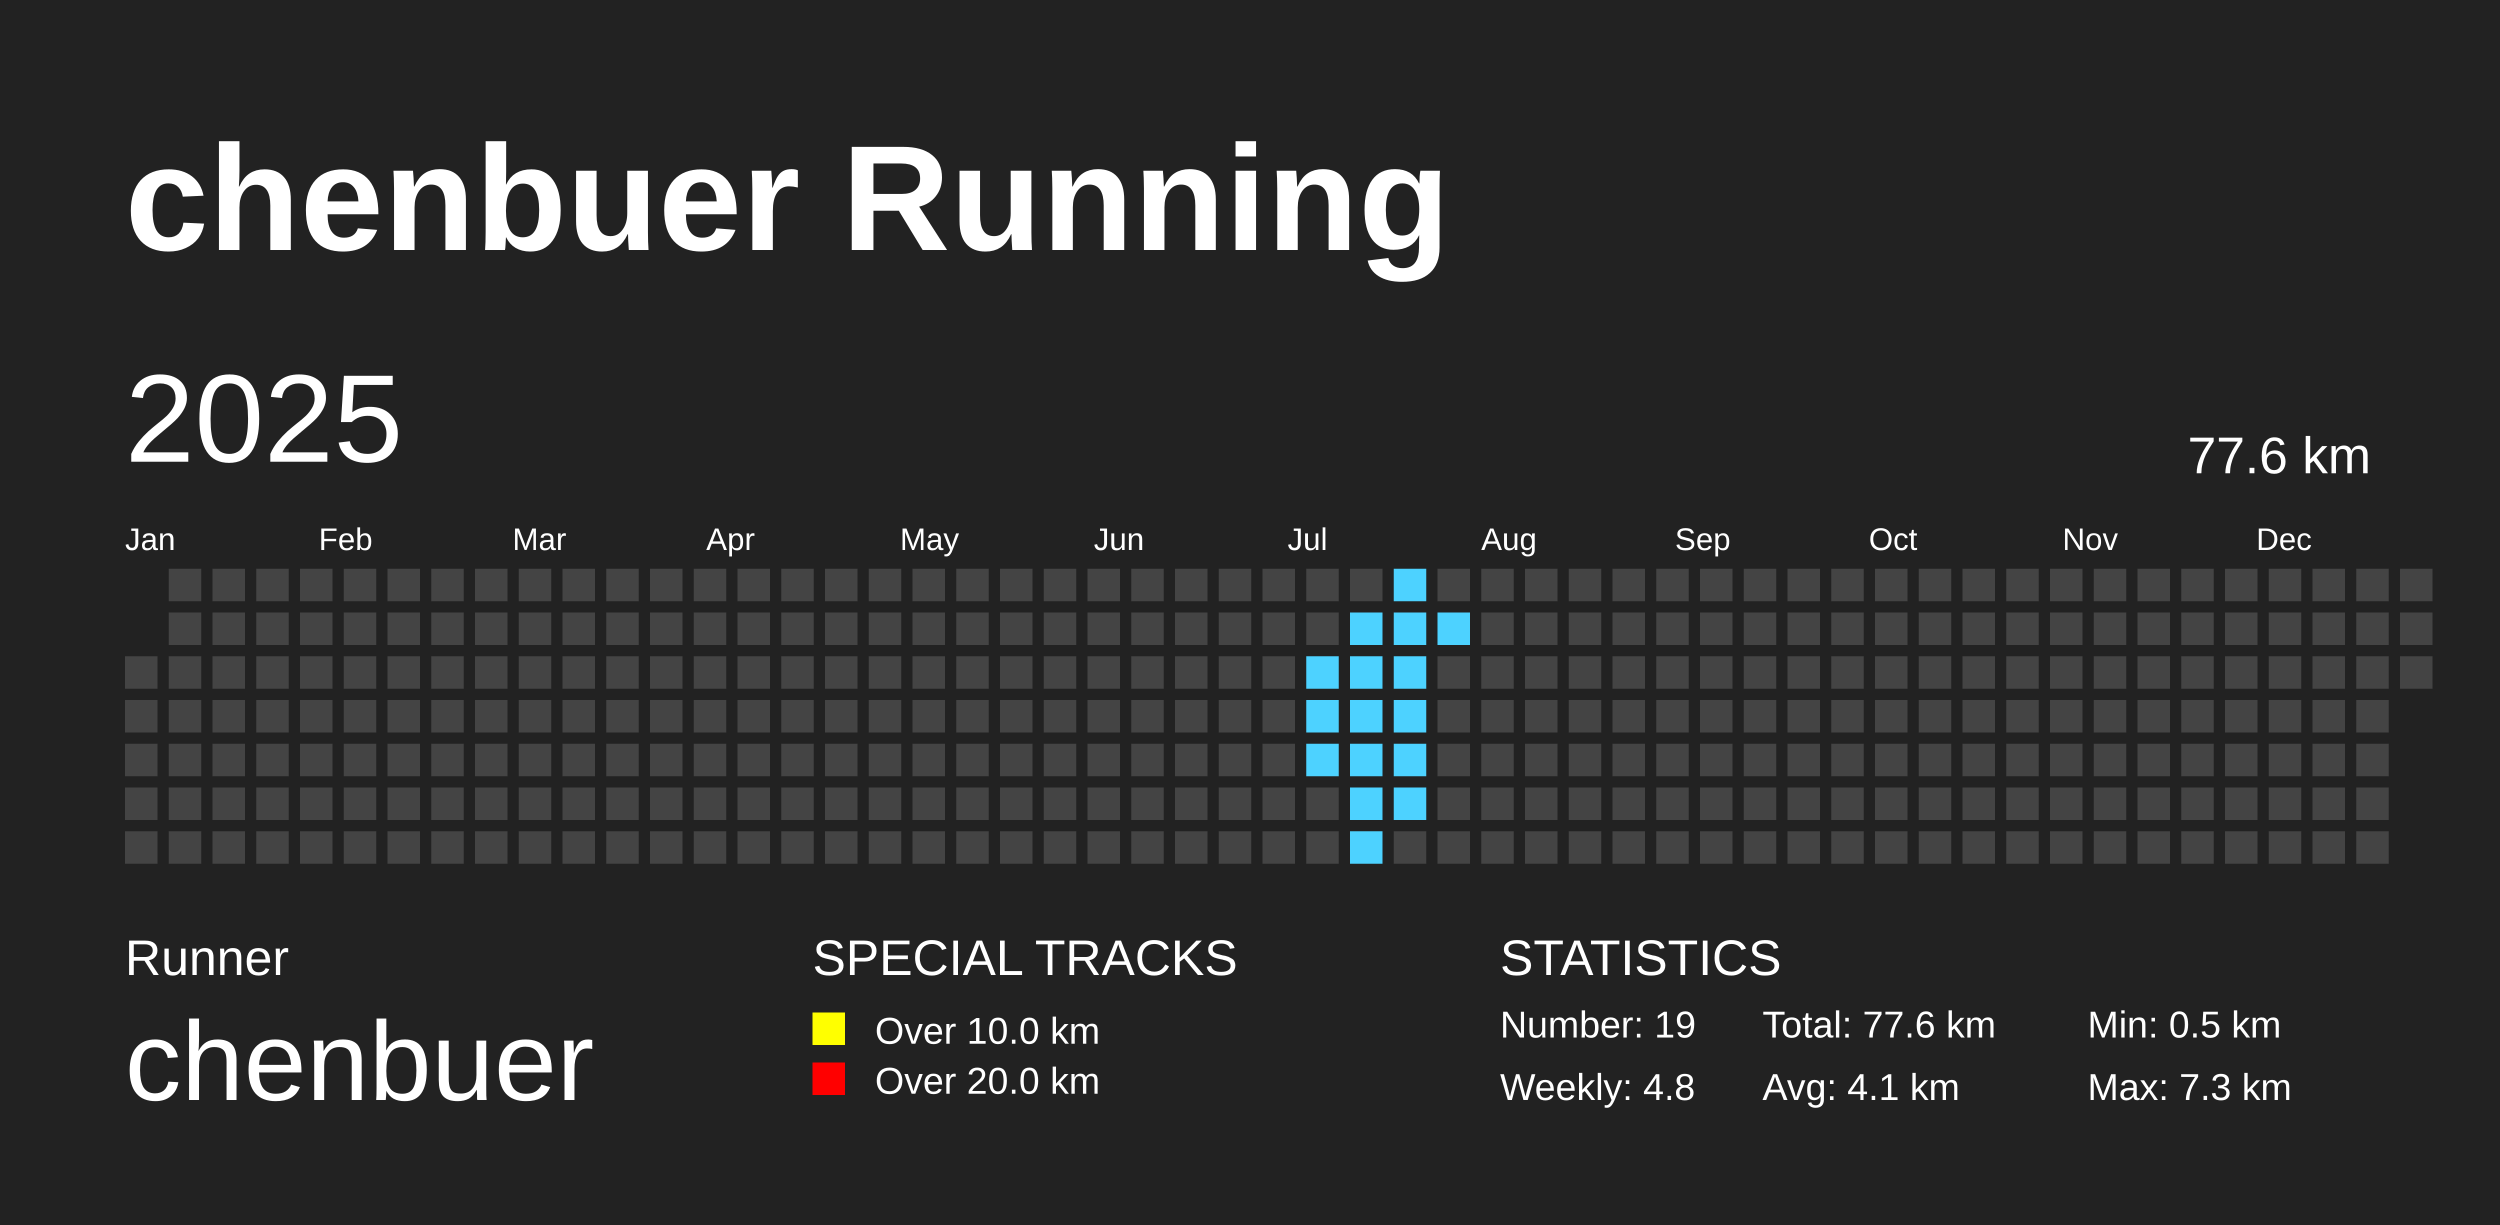
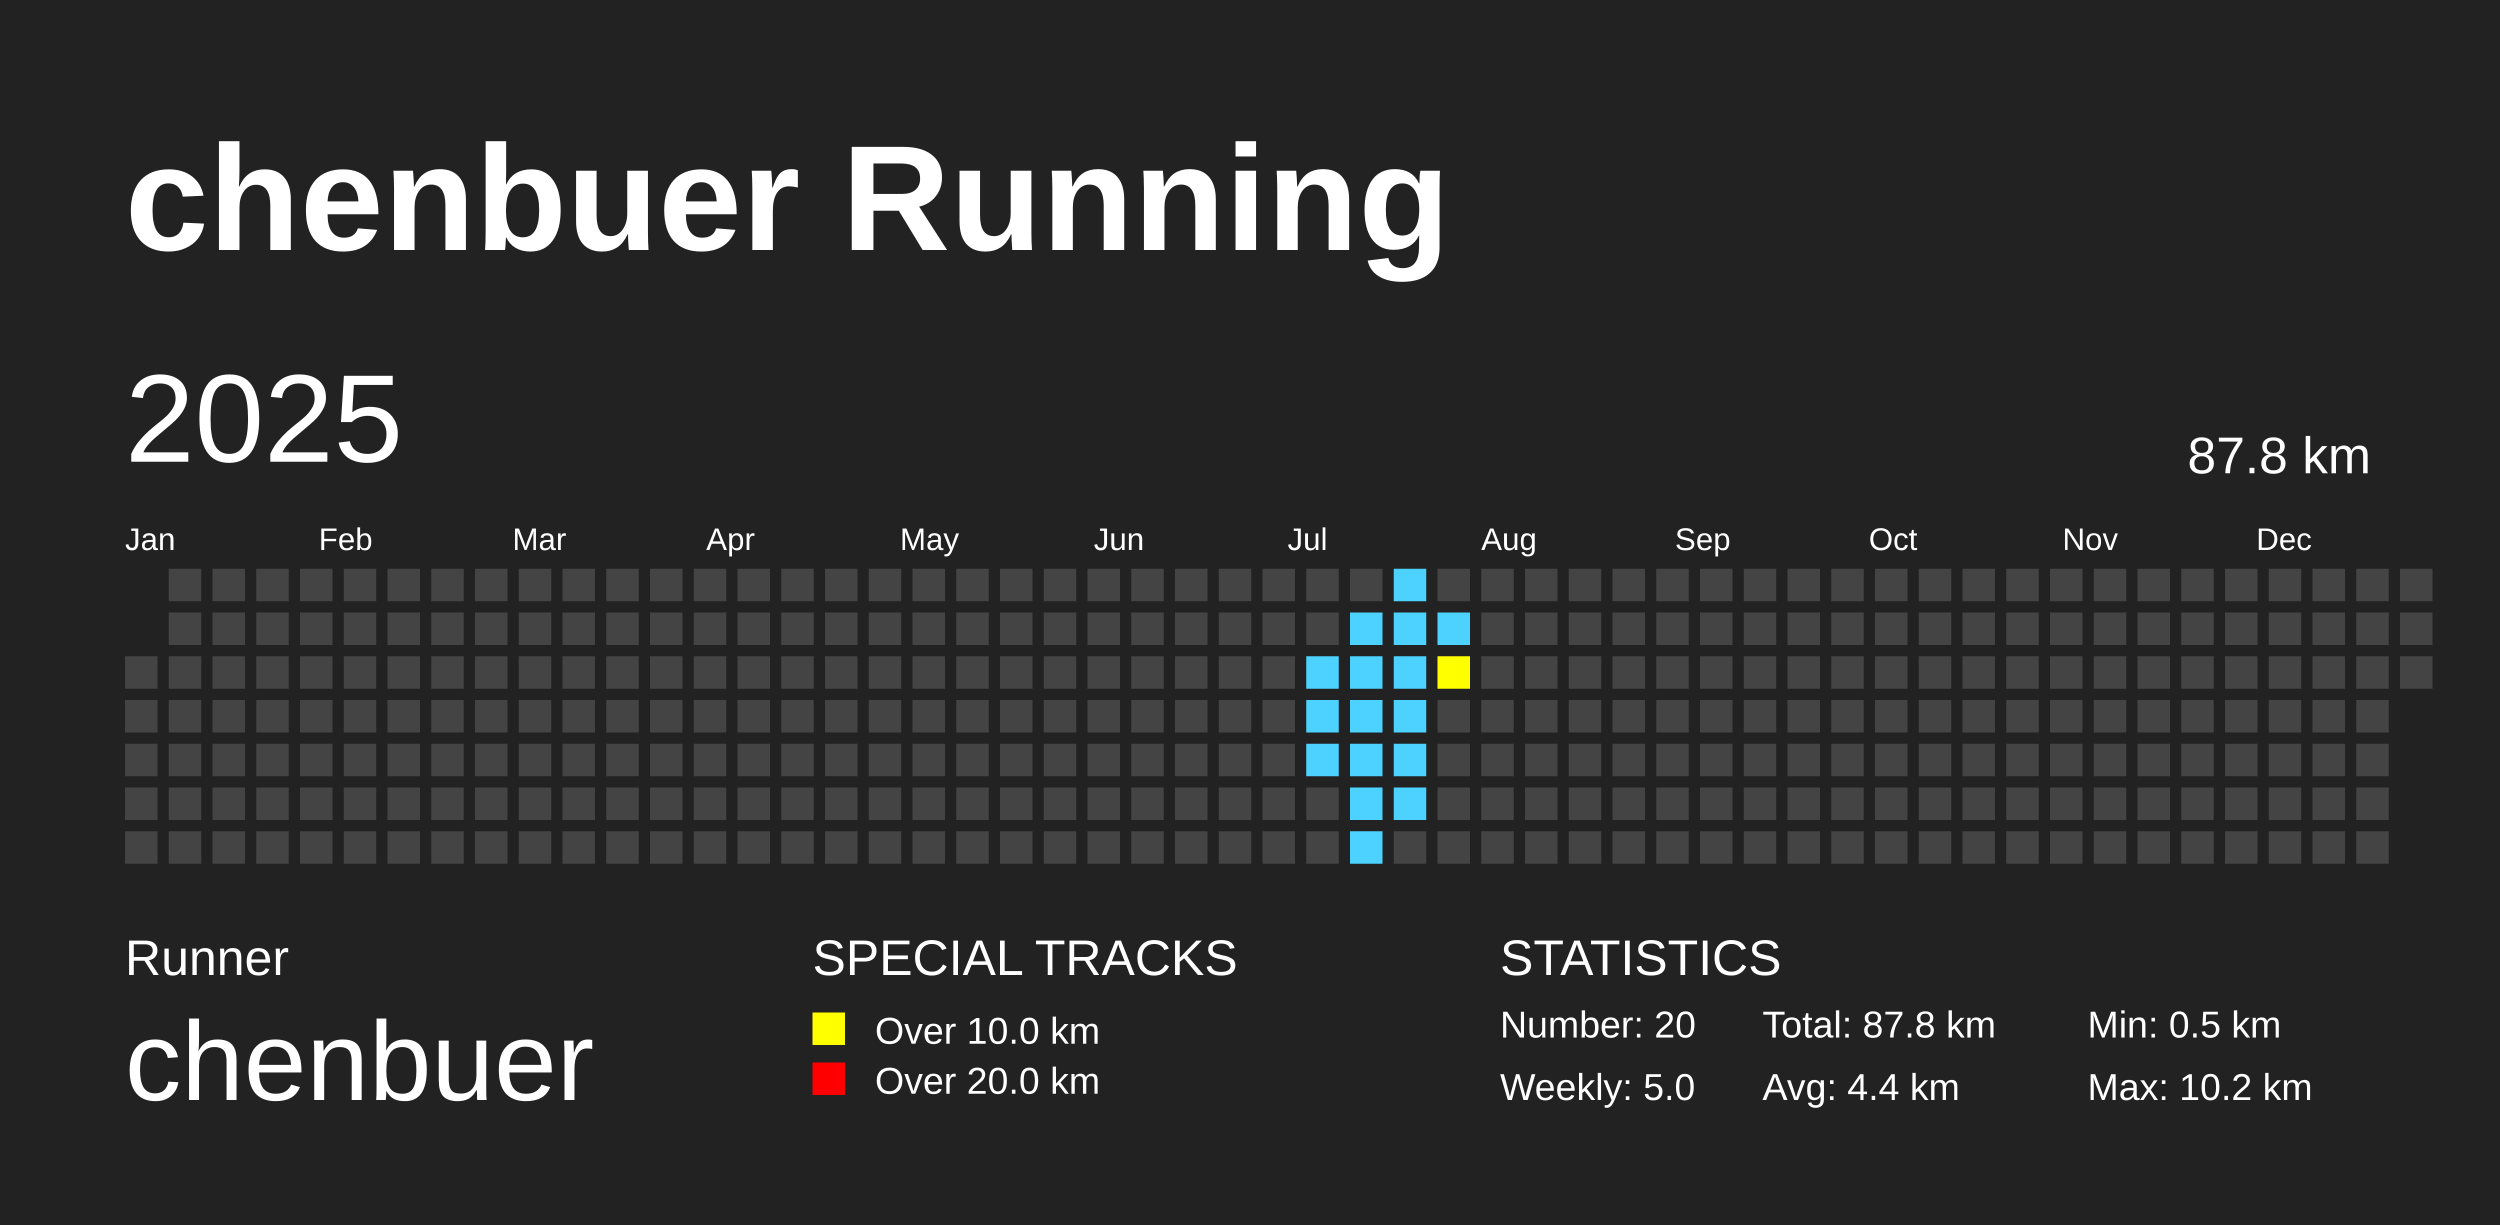
<svg xmlns="http://www.w3.org/2000/svg" baseProfile="full" height="98mm" version="1.1" viewBox="0,0,200,98" width="200mm">
  <defs />
  <rect fill="#222222" height="98" width="200" x="0" y="0" />
  <text fill="#FFFFFF" style="font-size:12px; font-family:Arial; font-weight:bold;" x="10" y="20">chenbuer Running</text>
  <text fill="#FFFFFF" style="font-size:4px; font-family:Arial" x="10" y="78">Runner</text>
  <text fill="#FFFFFF" style="font-size:9px; font-family:Arial" x="10" y="88">chenbuer</text>
  <text fill="#FFFFFF" style="font-size:4px; font-family:Arial" x="65" y="78">SPECIAL TRACKS</text>
  <rect fill="yellow" height="2.6" width="2.6" x="65" y="81" />
  <text fill="#FFFFFF" style="font-size:3px; font-family:Arial" x="70" y="83.5">Over 10.0 km</text>
  <rect fill="red" height="2.6" width="2.6" x="65" y="85" />
  <text fill="#FFFFFF" style="font-size:3px; font-family:Arial" x="70" y="87.5">Over 20.0 km</text>
  <text fill="#FFFFFF" style="font-size:4px; font-family:Arial" x="120" y="78">STATISTICS</text>
-   <text fill="#FFFFFF" style="font-size:3px; font-family:Arial" x="120" y="83">Number: 19</text>
-   <text fill="#FFFFFF" style="font-size:3px; font-family:Arial" x="120" y="88">Weekly: 4.8</text>
-   <text fill="#FFFFFF" style="font-size:3px; font-family:Arial" x="141" y="83">Total: 77.6 km</text>
-   <text fill="#FFFFFF" style="font-size:3px; font-family:Arial" x="141" y="88">Avg: 4.1 km</text>
+   <text fill="#FFFFFF" style="font-size:3px; font-family:Arial" x="120" y="83">Number: 20</text>
+   <text fill="#FFFFFF" style="font-size:3px; font-family:Arial" x="120" y="88">Weekly: 5.0</text>
+   <text fill="#FFFFFF" style="font-size:3px; font-family:Arial" x="141" y="83">Total: 87.8 km</text>
+   <text fill="#FFFFFF" style="font-size:3px; font-family:Arial" x="141" y="88">Avg: 4.4 km</text>
  <text fill="#FFFFFF" style="font-size:3px; font-family:Arial" x="167" y="83">Min: 0.5 km</text>
-   <text fill="#FFFFFF" style="font-size:3px; font-family:Arial" x="167" y="88">Max: 7.3 km</text>
+   <text fill="#FFFFFF" style="font-size:3px; font-family:Arial" x="167" y="88">Max: 10.2 km</text>
  <text dominant-baseline="hanging" fill="#FFFFFF" style="font-size:10.0px; font-family:Arial;" x="10" y="30">2025</text>
-   <text dominant-baseline="hanging" fill="#FFFFFF" style="font-size:4.125px; font-family:Arial;" x="175" y="35">77.6 km</text>
+   <text dominant-baseline="hanging" fill="#FFFFFF" style="font-size:4.125px; font-family:Arial;" x="175" y="35">87.8 km</text>
  <text fill="#FFFFFF" style="font-size:2.5px; font-family:Arial" x="10.0" y="44">Jan</text>
  <text fill="#FFFFFF" style="font-size:2.5px; font-family:Arial" x="25.5" y="44">Feb</text>
  <text fill="#FFFFFF" style="font-size:2.5px; font-family:Arial" x="41.0" y="44">Mar</text>
  <text fill="#FFFFFF" style="font-size:2.5px; font-family:Arial" x="56.5" y="44">Apr</text>
  <text fill="#FFFFFF" style="font-size:2.5px; font-family:Arial" x="72.0" y="44">May</text>
  <text fill="#FFFFFF" style="font-size:2.5px; font-family:Arial" x="87.5" y="44">Jun</text>
  <text fill="#FFFFFF" style="font-size:2.5px; font-family:Arial" x="103.0" y="44">Jul</text>
  <text fill="#FFFFFF" style="font-size:2.5px; font-family:Arial" x="118.5" y="44">Aug</text>
  <text fill="#FFFFFF" style="font-size:2.5px; font-family:Arial" x="134.0" y="44">Sep</text>
  <text fill="#FFFFFF" style="font-size:2.5px; font-family:Arial" x="149.5" y="44">Oct</text>
  <text fill="#FFFFFF" style="font-size:2.5px; font-family:Arial" x="165.0" y="44">Nov</text>
  <text fill="#FFFFFF" style="font-size:2.5px; font-family:Arial" x="180.5" y="44">Dec</text>
  <rect fill="#444444" height="2.6" width="2.6" x="10.0" y="52.5" />
  <rect fill="#444444" height="2.6" width="2.6" x="10.0" y="56.0" />
  <rect fill="#444444" height="2.6" width="2.6" x="10.0" y="59.5" />
  <rect fill="#444444" height="2.6" width="2.6" x="10.0" y="63.0" />
  <rect fill="#444444" height="2.6" width="2.6" x="10.0" y="66.5" />
  <rect fill="#444444" height="2.6" width="2.6" x="13.5" y="45.5" />
  <rect fill="#444444" height="2.6" width="2.6" x="13.5" y="49.0" />
  <rect fill="#444444" height="2.6" width="2.6" x="13.5" y="52.5" />
  <rect fill="#444444" height="2.6" width="2.6" x="13.5" y="56.0" />
  <rect fill="#444444" height="2.6" width="2.6" x="13.5" y="59.5" />
  <rect fill="#444444" height="2.6" width="2.6" x="13.5" y="63.0" />
  <rect fill="#444444" height="2.6" width="2.6" x="13.5" y="66.5" />
  <rect fill="#444444" height="2.6" width="2.6" x="17.0" y="45.5" />
  <rect fill="#444444" height="2.6" width="2.6" x="17.0" y="49.0" />
  <rect fill="#444444" height="2.6" width="2.6" x="17.0" y="52.5" />
  <rect fill="#444444" height="2.6" width="2.6" x="17.0" y="56.0" />
  <rect fill="#444444" height="2.6" width="2.6" x="17.0" y="59.5" />
  <rect fill="#444444" height="2.6" width="2.6" x="17.0" y="63.0" />
  <rect fill="#444444" height="2.6" width="2.6" x="17.0" y="66.5" />
  <rect fill="#444444" height="2.6" width="2.6" x="20.5" y="45.5" />
  <rect fill="#444444" height="2.6" width="2.6" x="20.5" y="49.0" />
  <rect fill="#444444" height="2.6" width="2.6" x="20.5" y="52.5" />
  <rect fill="#444444" height="2.6" width="2.6" x="20.5" y="56.0" />
  <rect fill="#444444" height="2.6" width="2.6" x="20.5" y="59.5" />
  <rect fill="#444444" height="2.6" width="2.6" x="20.5" y="63.0" />
  <rect fill="#444444" height="2.6" width="2.6" x="20.5" y="66.5" />
  <rect fill="#444444" height="2.6" width="2.6" x="24.0" y="45.5" />
  <rect fill="#444444" height="2.6" width="2.6" x="24.0" y="49.0" />
  <rect fill="#444444" height="2.6" width="2.6" x="24.0" y="52.5" />
  <rect fill="#444444" height="2.6" width="2.6" x="24.0" y="56.0" />
  <rect fill="#444444" height="2.6" width="2.6" x="24.0" y="59.5" />
  <rect fill="#444444" height="2.6" width="2.6" x="24.0" y="63.0" />
  <rect fill="#444444" height="2.6" width="2.6" x="24.0" y="66.5" />
  <rect fill="#444444" height="2.6" width="2.6" x="27.5" y="45.5" />
  <rect fill="#444444" height="2.6" width="2.6" x="27.5" y="49.0" />
  <rect fill="#444444" height="2.6" width="2.6" x="27.5" y="52.5" />
  <rect fill="#444444" height="2.6" width="2.6" x="27.5" y="56.0" />
  <rect fill="#444444" height="2.6" width="2.6" x="27.5" y="59.5" />
  <rect fill="#444444" height="2.6" width="2.6" x="27.5" y="63.0" />
  <rect fill="#444444" height="2.6" width="2.6" x="27.5" y="66.5" />
  <rect fill="#444444" height="2.6" width="2.6" x="31.0" y="45.5" />
  <rect fill="#444444" height="2.6" width="2.6" x="31.0" y="49.0" />
  <rect fill="#444444" height="2.6" width="2.6" x="31.0" y="52.5" />
  <rect fill="#444444" height="2.6" width="2.6" x="31.0" y="56.0" />
  <rect fill="#444444" height="2.6" width="2.6" x="31.0" y="59.5" />
  <rect fill="#444444" height="2.6" width="2.6" x="31.0" y="63.0" />
  <rect fill="#444444" height="2.6" width="2.6" x="31.0" y="66.5" />
  <rect fill="#444444" height="2.6" width="2.6" x="34.5" y="45.5" />
  <rect fill="#444444" height="2.6" width="2.6" x="34.5" y="49.0" />
  <rect fill="#444444" height="2.6" width="2.6" x="34.5" y="52.5" />
  <rect fill="#444444" height="2.6" width="2.6" x="34.5" y="56.0" />
  <rect fill="#444444" height="2.6" width="2.6" x="34.5" y="59.5" />
  <rect fill="#444444" height="2.6" width="2.6" x="34.5" y="63.0" />
  <rect fill="#444444" height="2.6" width="2.6" x="34.5" y="66.5" />
  <rect fill="#444444" height="2.6" width="2.6" x="38.0" y="45.5" />
  <rect fill="#444444" height="2.6" width="2.6" x="38.0" y="49.0" />
  <rect fill="#444444" height="2.6" width="2.6" x="38.0" y="52.5" />
  <rect fill="#444444" height="2.6" width="2.6" x="38.0" y="56.0" />
  <rect fill="#444444" height="2.6" width="2.6" x="38.0" y="59.5" />
  <rect fill="#444444" height="2.6" width="2.6" x="38.0" y="63.0" />
  <rect fill="#444444" height="2.6" width="2.6" x="38.0" y="66.5" />
  <rect fill="#444444" height="2.6" width="2.6" x="41.5" y="45.5" />
  <rect fill="#444444" height="2.6" width="2.6" x="41.5" y="49.0" />
  <rect fill="#444444" height="2.6" width="2.6" x="41.5" y="52.5" />
  <rect fill="#444444" height="2.6" width="2.6" x="41.5" y="56.0" />
  <rect fill="#444444" height="2.6" width="2.6" x="41.5" y="59.5" />
  <rect fill="#444444" height="2.6" width="2.6" x="41.5" y="63.0" />
  <rect fill="#444444" height="2.6" width="2.6" x="41.5" y="66.5" />
  <rect fill="#444444" height="2.6" width="2.6" x="45.0" y="45.5" />
  <rect fill="#444444" height="2.6" width="2.6" x="45.0" y="49.0" />
  <rect fill="#444444" height="2.6" width="2.6" x="45.0" y="52.5" />
  <rect fill="#444444" height="2.6" width="2.6" x="45.0" y="56.0" />
  <rect fill="#444444" height="2.6" width="2.6" x="45.0" y="59.5" />
  <rect fill="#444444" height="2.6" width="2.6" x="45.0" y="63.0" />
  <rect fill="#444444" height="2.6" width="2.6" x="45.0" y="66.5" />
  <rect fill="#444444" height="2.6" width="2.6" x="48.5" y="45.5" />
  <rect fill="#444444" height="2.6" width="2.6" x="48.5" y="49.0" />
  <rect fill="#444444" height="2.6" width="2.6" x="48.5" y="52.5" />
  <rect fill="#444444" height="2.6" width="2.6" x="48.5" y="56.0" />
  <rect fill="#444444" height="2.6" width="2.6" x="48.5" y="59.5" />
  <rect fill="#444444" height="2.6" width="2.6" x="48.5" y="63.0" />
  <rect fill="#444444" height="2.6" width="2.6" x="48.5" y="66.5" />
  <rect fill="#444444" height="2.6" width="2.6" x="52.0" y="45.5" />
  <rect fill="#444444" height="2.6" width="2.6" x="52.0" y="49.0" />
  <rect fill="#444444" height="2.6" width="2.6" x="52.0" y="52.5" />
  <rect fill="#444444" height="2.6" width="2.6" x="52.0" y="56.0" />
  <rect fill="#444444" height="2.6" width="2.6" x="52.0" y="59.5" />
  <rect fill="#444444" height="2.6" width="2.6" x="52.0" y="63.0" />
  <rect fill="#444444" height="2.6" width="2.6" x="52.0" y="66.5" />
  <rect fill="#444444" height="2.6" width="2.6" x="55.5" y="45.5" />
  <rect fill="#444444" height="2.6" width="2.6" x="55.5" y="49.0" />
  <rect fill="#444444" height="2.6" width="2.6" x="55.5" y="52.5" />
  <rect fill="#444444" height="2.6" width="2.6" x="55.5" y="56.0" />
  <rect fill="#444444" height="2.6" width="2.6" x="55.5" y="59.5" />
  <rect fill="#444444" height="2.6" width="2.6" x="55.5" y="63.0" />
  <rect fill="#444444" height="2.6" width="2.6" x="55.5" y="66.5" />
  <rect fill="#444444" height="2.6" width="2.6" x="59.0" y="45.5" />
  <rect fill="#444444" height="2.6" width="2.6" x="59.0" y="49.0" />
  <rect fill="#444444" height="2.6" width="2.6" x="59.0" y="52.5" />
  <rect fill="#444444" height="2.6" width="2.6" x="59.0" y="56.0" />
  <rect fill="#444444" height="2.6" width="2.6" x="59.0" y="59.5" />
  <rect fill="#444444" height="2.6" width="2.6" x="59.0" y="63.0" />
  <rect fill="#444444" height="2.6" width="2.6" x="59.0" y="66.5" />
  <rect fill="#444444" height="2.6" width="2.6" x="62.5" y="45.5" />
  <rect fill="#444444" height="2.6" width="2.6" x="62.5" y="49.0" />
  <rect fill="#444444" height="2.6" width="2.6" x="62.5" y="52.5" />
  <rect fill="#444444" height="2.6" width="2.6" x="62.5" y="56.0" />
  <rect fill="#444444" height="2.6" width="2.6" x="62.5" y="59.5" />
  <rect fill="#444444" height="2.6" width="2.6" x="62.5" y="63.0" />
  <rect fill="#444444" height="2.6" width="2.6" x="62.5" y="66.5" />
  <rect fill="#444444" height="2.6" width="2.6" x="66.0" y="45.5" />
  <rect fill="#444444" height="2.6" width="2.6" x="66.0" y="49.0" />
  <rect fill="#444444" height="2.6" width="2.6" x="66.0" y="52.5" />
  <rect fill="#444444" height="2.6" width="2.6" x="66.0" y="56.0" />
  <rect fill="#444444" height="2.6" width="2.6" x="66.0" y="59.5" />
  <rect fill="#444444" height="2.6" width="2.6" x="66.0" y="63.0" />
  <rect fill="#444444" height="2.6" width="2.6" x="66.0" y="66.5" />
  <rect fill="#444444" height="2.6" width="2.6" x="69.5" y="45.5" />
  <rect fill="#444444" height="2.6" width="2.6" x="69.5" y="49.0" />
  <rect fill="#444444" height="2.6" width="2.6" x="69.5" y="52.5" />
  <rect fill="#444444" height="2.6" width="2.6" x="69.5" y="56.0" />
  <rect fill="#444444" height="2.6" width="2.6" x="69.5" y="59.5" />
  <rect fill="#444444" height="2.6" width="2.6" x="69.5" y="63.0" />
  <rect fill="#444444" height="2.6" width="2.6" x="69.5" y="66.5" />
  <rect fill="#444444" height="2.6" width="2.6" x="73.0" y="45.5" />
  <rect fill="#444444" height="2.6" width="2.6" x="73.0" y="49.0" />
  <rect fill="#444444" height="2.6" width="2.6" x="73.0" y="52.5" />
  <rect fill="#444444" height="2.6" width="2.6" x="73.0" y="56.0" />
  <rect fill="#444444" height="2.6" width="2.6" x="73.0" y="59.5" />
  <rect fill="#444444" height="2.6" width="2.6" x="73.0" y="63.0" />
  <rect fill="#444444" height="2.6" width="2.6" x="73.0" y="66.5" />
  <rect fill="#444444" height="2.6" width="2.6" x="76.5" y="45.5" />
  <rect fill="#444444" height="2.6" width="2.6" x="76.5" y="49.0" />
  <rect fill="#444444" height="2.6" width="2.6" x="76.5" y="52.5" />
  <rect fill="#444444" height="2.6" width="2.6" x="76.5" y="56.0" />
  <rect fill="#444444" height="2.6" width="2.6" x="76.5" y="59.5" />
  <rect fill="#444444" height="2.6" width="2.6" x="76.5" y="63.0" />
  <rect fill="#444444" height="2.6" width="2.6" x="76.5" y="66.5" />
  <rect fill="#444444" height="2.6" width="2.6" x="80.0" y="45.5" />
  <rect fill="#444444" height="2.6" width="2.6" x="80.0" y="49.0" />
  <rect fill="#444444" height="2.6" width="2.6" x="80.0" y="52.5" />
  <rect fill="#444444" height="2.6" width="2.6" x="80.0" y="56.0" />
  <rect fill="#444444" height="2.6" width="2.6" x="80.0" y="59.5" />
  <rect fill="#444444" height="2.6" width="2.6" x="80.0" y="63.0" />
  <rect fill="#444444" height="2.6" width="2.6" x="80.0" y="66.5" />
  <rect fill="#444444" height="2.6" width="2.6" x="83.5" y="45.5" />
  <rect fill="#444444" height="2.6" width="2.6" x="83.5" y="49.0" />
  <rect fill="#444444" height="2.6" width="2.6" x="83.5" y="52.5" />
  <rect fill="#444444" height="2.6" width="2.6" x="83.5" y="56.0" />
  <rect fill="#444444" height="2.6" width="2.6" x="83.5" y="59.5" />
  <rect fill="#444444" height="2.6" width="2.6" x="83.5" y="63.0" />
  <rect fill="#444444" height="2.6" width="2.6" x="83.5" y="66.5" />
  <rect fill="#444444" height="2.6" width="2.6" x="87.0" y="45.5" />
  <rect fill="#444444" height="2.6" width="2.6" x="87.0" y="49.0" />
  <rect fill="#444444" height="2.6" width="2.6" x="87.0" y="52.5" />
  <rect fill="#444444" height="2.6" width="2.6" x="87.0" y="56.0" />
  <rect fill="#444444" height="2.6" width="2.6" x="87.0" y="59.5" />
  <rect fill="#444444" height="2.6" width="2.6" x="87.0" y="63.0" />
  <rect fill="#444444" height="2.6" width="2.6" x="87.0" y="66.5" />
  <rect fill="#444444" height="2.6" width="2.6" x="90.5" y="45.5" />
  <rect fill="#444444" height="2.6" width="2.6" x="90.5" y="49.0" />
  <rect fill="#444444" height="2.6" width="2.6" x="90.5" y="52.5" />
  <rect fill="#444444" height="2.6" width="2.6" x="90.5" y="56.0" />
  <rect fill="#444444" height="2.6" width="2.6" x="90.5" y="59.5" />
  <rect fill="#444444" height="2.6" width="2.6" x="90.5" y="63.0" />
  <rect fill="#444444" height="2.6" width="2.6" x="90.5" y="66.5" />
  <rect fill="#444444" height="2.6" width="2.6" x="94.0" y="45.5" />
  <rect fill="#444444" height="2.6" width="2.6" x="94.0" y="49.0" />
  <rect fill="#444444" height="2.6" width="2.6" x="94.0" y="52.5" />
  <rect fill="#444444" height="2.6" width="2.6" x="94.0" y="56.0" />
  <rect fill="#444444" height="2.6" width="2.6" x="94.0" y="59.5" />
  <rect fill="#444444" height="2.6" width="2.6" x="94.0" y="63.0" />
  <rect fill="#444444" height="2.6" width="2.6" x="94.0" y="66.5" />
  <rect fill="#444444" height="2.6" width="2.6" x="97.5" y="45.5" />
  <rect fill="#444444" height="2.6" width="2.6" x="97.5" y="49.0" />
  <rect fill="#444444" height="2.6" width="2.6" x="97.5" y="52.5" />
  <rect fill="#444444" height="2.6" width="2.6" x="97.5" y="56.0" />
  <rect fill="#444444" height="2.6" width="2.6" x="97.5" y="59.5" />
  <rect fill="#444444" height="2.6" width="2.6" x="97.5" y="63.0" />
  <rect fill="#444444" height="2.6" width="2.6" x="97.5" y="66.5" />
  <rect fill="#444444" height="2.6" width="2.6" x="101.0" y="45.5" />
  <rect fill="#444444" height="2.6" width="2.6" x="101.0" y="49.0" />
  <rect fill="#444444" height="2.6" width="2.6" x="101.0" y="52.5" />
  <rect fill="#444444" height="2.6" width="2.6" x="101.0" y="56.0" />
  <rect fill="#444444" height="2.6" width="2.6" x="101.0" y="59.5" />
  <rect fill="#444444" height="2.6" width="2.6" x="101.0" y="63.0" />
  <rect fill="#444444" height="2.6" width="2.6" x="101.0" y="66.5" />
  <rect fill="#444444" height="2.6" width="2.6" x="104.5" y="45.5" />
  <rect fill="#444444" height="2.6" width="2.6" x="104.5" y="49.0" />
  <rect fill="#4DD2FF" height="2.6" width="2.6" x="104.5" y="52.5" />
  <rect fill="#4DD2FF" height="2.6" width="2.6" x="104.5" y="56.0" />
  <rect fill="#4DD2FF" height="2.6" width="2.6" x="104.5" y="59.5" />
  <rect fill="#444444" height="2.6" width="2.6" x="104.5" y="63.0" />
  <rect fill="#444444" height="2.6" width="2.6" x="104.5" y="66.5" />
  <rect fill="#444444" height="2.6" width="2.6" x="108.0" y="45.5" />
  <rect fill="#4DD2FF" height="2.6" width="2.6" x="108.0" y="49.0" />
  <rect fill="#4DD2FF" height="2.6" width="2.6" x="108.0" y="52.5" />
  <rect fill="#4DD2FF" height="2.6" width="2.6" x="108.0" y="56.0" />
  <rect fill="#4DD2FF" height="2.6" width="2.6" x="108.0" y="59.5" />
  <rect fill="#4DD2FF" height="2.6" width="2.6" x="108.0" y="63.0" />
  <rect fill="#4DD2FF" height="2.6" width="2.6" x="108.0" y="66.5" />
  <rect fill="#4DD2FF" height="2.6" width="2.6" x="111.5" y="45.5" />
  <rect fill="#4DD2FF" height="2.6" width="2.6" x="111.5" y="49.0" />
  <rect fill="#4DD2FF" height="2.6" width="2.6" x="111.5" y="52.5" />
  <rect fill="#4DD2FF" height="2.6" width="2.6" x="111.5" y="56.0" />
  <rect fill="#4DD2FF" height="2.6" width="2.6" x="111.5" y="59.5" />
  <rect fill="#4DD2FF" height="2.6" width="2.6" x="111.5" y="63.0" />
  <rect fill="#444444" height="2.6" width="2.6" x="111.5" y="66.5" />
  <rect fill="#444444" height="2.6" width="2.6" x="115.0" y="45.5" />
  <rect fill="#4DD2FF" height="2.6" width="2.6" x="115.0" y="49.0" />
-   <rect fill="#444444" height="2.6" width="2.6" x="115.0" y="52.5" />
+   <rect fill="yellow" height="2.6" width="2.6" x="115.0" y="52.5" />
  <rect fill="#444444" height="2.6" width="2.6" x="115.0" y="56.0" />
  <rect fill="#444444" height="2.6" width="2.6" x="115.0" y="59.5" />
  <rect fill="#444444" height="2.6" width="2.6" x="115.0" y="63.0" />
  <rect fill="#444444" height="2.6" width="2.6" x="115.0" y="66.5" />
  <rect fill="#444444" height="2.6" width="2.6" x="118.5" y="45.5" />
  <rect fill="#444444" height="2.6" width="2.6" x="118.5" y="49.0" />
  <rect fill="#444444" height="2.6" width="2.6" x="118.5" y="52.5" />
  <rect fill="#444444" height="2.6" width="2.6" x="118.5" y="56.0" />
  <rect fill="#444444" height="2.6" width="2.6" x="118.5" y="59.5" />
  <rect fill="#444444" height="2.6" width="2.6" x="118.5" y="63.0" />
  <rect fill="#444444" height="2.6" width="2.6" x="118.5" y="66.5" />
  <rect fill="#444444" height="2.6" width="2.6" x="122.0" y="45.5" />
  <rect fill="#444444" height="2.6" width="2.6" x="122.0" y="49.0" />
  <rect fill="#444444" height="2.6" width="2.6" x="122.0" y="52.5" />
  <rect fill="#444444" height="2.6" width="2.6" x="122.0" y="56.0" />
  <rect fill="#444444" height="2.6" width="2.6" x="122.0" y="59.5" />
  <rect fill="#444444" height="2.6" width="2.6" x="122.0" y="63.0" />
  <rect fill="#444444" height="2.6" width="2.6" x="122.0" y="66.5" />
  <rect fill="#444444" height="2.6" width="2.6" x="125.5" y="45.5" />
  <rect fill="#444444" height="2.6" width="2.6" x="125.5" y="49.0" />
  <rect fill="#444444" height="2.6" width="2.6" x="125.5" y="52.5" />
  <rect fill="#444444" height="2.6" width="2.6" x="125.5" y="56.0" />
  <rect fill="#444444" height="2.6" width="2.6" x="125.5" y="59.5" />
  <rect fill="#444444" height="2.6" width="2.6" x="125.5" y="63.0" />
  <rect fill="#444444" height="2.6" width="2.6" x="125.5" y="66.5" />
  <rect fill="#444444" height="2.6" width="2.6" x="129.0" y="45.5" />
  <rect fill="#444444" height="2.6" width="2.6" x="129.0" y="49.0" />
  <rect fill="#444444" height="2.6" width="2.6" x="129.0" y="52.5" />
  <rect fill="#444444" height="2.6" width="2.6" x="129.0" y="56.0" />
  <rect fill="#444444" height="2.6" width="2.6" x="129.0" y="59.5" />
  <rect fill="#444444" height="2.6" width="2.6" x="129.0" y="63.0" />
  <rect fill="#444444" height="2.6" width="2.6" x="129.0" y="66.5" />
  <rect fill="#444444" height="2.6" width="2.6" x="132.5" y="45.5" />
  <rect fill="#444444" height="2.6" width="2.6" x="132.5" y="49.0" />
  <rect fill="#444444" height="2.6" width="2.6" x="132.5" y="52.5" />
  <rect fill="#444444" height="2.6" width="2.6" x="132.5" y="56.0" />
  <rect fill="#444444" height="2.6" width="2.6" x="132.5" y="59.5" />
  <rect fill="#444444" height="2.6" width="2.6" x="132.5" y="63.0" />
  <rect fill="#444444" height="2.6" width="2.6" x="132.5" y="66.5" />
  <rect fill="#444444" height="2.6" width="2.6" x="136.0" y="45.5" />
  <rect fill="#444444" height="2.6" width="2.6" x="136.0" y="49.0" />
  <rect fill="#444444" height="2.6" width="2.6" x="136.0" y="52.5" />
  <rect fill="#444444" height="2.6" width="2.6" x="136.0" y="56.0" />
  <rect fill="#444444" height="2.6" width="2.6" x="136.0" y="59.5" />
  <rect fill="#444444" height="2.6" width="2.6" x="136.0" y="63.0" />
  <rect fill="#444444" height="2.6" width="2.6" x="136.0" y="66.5" />
  <rect fill="#444444" height="2.6" width="2.6" x="139.5" y="45.5" />
  <rect fill="#444444" height="2.6" width="2.6" x="139.5" y="49.0" />
  <rect fill="#444444" height="2.6" width="2.6" x="139.5" y="52.5" />
  <rect fill="#444444" height="2.6" width="2.6" x="139.5" y="56.0" />
  <rect fill="#444444" height="2.6" width="2.6" x="139.5" y="59.5" />
  <rect fill="#444444" height="2.6" width="2.6" x="139.5" y="63.0" />
  <rect fill="#444444" height="2.6" width="2.6" x="139.5" y="66.5" />
  <rect fill="#444444" height="2.6" width="2.6" x="143.0" y="45.5" />
  <rect fill="#444444" height="2.6" width="2.6" x="143.0" y="49.0" />
  <rect fill="#444444" height="2.6" width="2.6" x="143.0" y="52.5" />
  <rect fill="#444444" height="2.6" width="2.6" x="143.0" y="56.0" />
  <rect fill="#444444" height="2.6" width="2.6" x="143.0" y="59.5" />
  <rect fill="#444444" height="2.6" width="2.6" x="143.0" y="63.0" />
  <rect fill="#444444" height="2.6" width="2.6" x="143.0" y="66.5" />
  <rect fill="#444444" height="2.6" width="2.6" x="146.5" y="45.5" />
  <rect fill="#444444" height="2.6" width="2.6" x="146.5" y="49.0" />
  <rect fill="#444444" height="2.6" width="2.6" x="146.5" y="52.5" />
  <rect fill="#444444" height="2.6" width="2.6" x="146.5" y="56.0" />
  <rect fill="#444444" height="2.6" width="2.6" x="146.5" y="59.5" />
  <rect fill="#444444" height="2.6" width="2.6" x="146.5" y="63.0" />
  <rect fill="#444444" height="2.6" width="2.6" x="146.5" y="66.5" />
  <rect fill="#444444" height="2.6" width="2.6" x="150.0" y="45.5" />
  <rect fill="#444444" height="2.6" width="2.6" x="150.0" y="49.0" />
  <rect fill="#444444" height="2.6" width="2.6" x="150.0" y="52.5" />
  <rect fill="#444444" height="2.6" width="2.6" x="150.0" y="56.0" />
  <rect fill="#444444" height="2.6" width="2.6" x="150.0" y="59.5" />
  <rect fill="#444444" height="2.6" width="2.6" x="150.0" y="63.0" />
  <rect fill="#444444" height="2.6" width="2.6" x="150.0" y="66.5" />
  <rect fill="#444444" height="2.6" width="2.6" x="153.5" y="45.5" />
  <rect fill="#444444" height="2.6" width="2.6" x="153.5" y="49.0" />
  <rect fill="#444444" height="2.6" width="2.6" x="153.5" y="52.5" />
  <rect fill="#444444" height="2.6" width="2.6" x="153.5" y="56.0" />
  <rect fill="#444444" height="2.6" width="2.6" x="153.5" y="59.5" />
  <rect fill="#444444" height="2.6" width="2.6" x="153.5" y="63.0" />
  <rect fill="#444444" height="2.6" width="2.6" x="153.5" y="66.5" />
  <rect fill="#444444" height="2.6" width="2.6" x="157.0" y="45.5" />
  <rect fill="#444444" height="2.6" width="2.6" x="157.0" y="49.0" />
  <rect fill="#444444" height="2.6" width="2.6" x="157.0" y="52.5" />
  <rect fill="#444444" height="2.6" width="2.6" x="157.0" y="56.0" />
  <rect fill="#444444" height="2.6" width="2.6" x="157.0" y="59.5" />
  <rect fill="#444444" height="2.6" width="2.6" x="157.0" y="63.0" />
  <rect fill="#444444" height="2.6" width="2.6" x="157.0" y="66.5" />
  <rect fill="#444444" height="2.6" width="2.6" x="160.5" y="45.5" />
  <rect fill="#444444" height="2.6" width="2.6" x="160.5" y="49.0" />
  <rect fill="#444444" height="2.6" width="2.6" x="160.5" y="52.5" />
  <rect fill="#444444" height="2.6" width="2.6" x="160.5" y="56.0" />
  <rect fill="#444444" height="2.6" width="2.6" x="160.5" y="59.5" />
  <rect fill="#444444" height="2.6" width="2.6" x="160.5" y="63.0" />
  <rect fill="#444444" height="2.6" width="2.6" x="160.5" y="66.5" />
  <rect fill="#444444" height="2.6" width="2.6" x="164.0" y="45.5" />
  <rect fill="#444444" height="2.6" width="2.6" x="164.0" y="49.0" />
  <rect fill="#444444" height="2.6" width="2.6" x="164.0" y="52.5" />
  <rect fill="#444444" height="2.6" width="2.6" x="164.0" y="56.0" />
  <rect fill="#444444" height="2.6" width="2.6" x="164.0" y="59.5" />
  <rect fill="#444444" height="2.6" width="2.6" x="164.0" y="63.0" />
  <rect fill="#444444" height="2.6" width="2.6" x="164.0" y="66.5" />
  <rect fill="#444444" height="2.6" width="2.6" x="167.5" y="45.5" />
  <rect fill="#444444" height="2.6" width="2.6" x="167.5" y="49.0" />
  <rect fill="#444444" height="2.6" width="2.6" x="167.5" y="52.5" />
  <rect fill="#444444" height="2.6" width="2.6" x="167.5" y="56.0" />
  <rect fill="#444444" height="2.6" width="2.6" x="167.5" y="59.5" />
  <rect fill="#444444" height="2.6" width="2.6" x="167.5" y="63.0" />
  <rect fill="#444444" height="2.6" width="2.6" x="167.5" y="66.5" />
  <rect fill="#444444" height="2.6" width="2.6" x="171.0" y="45.5" />
  <rect fill="#444444" height="2.6" width="2.6" x="171.0" y="49.0" />
  <rect fill="#444444" height="2.6" width="2.6" x="171.0" y="52.5" />
  <rect fill="#444444" height="2.6" width="2.6" x="171.0" y="56.0" />
  <rect fill="#444444" height="2.6" width="2.6" x="171.0" y="59.5" />
  <rect fill="#444444" height="2.6" width="2.6" x="171.0" y="63.0" />
  <rect fill="#444444" height="2.6" width="2.6" x="171.0" y="66.5" />
  <rect fill="#444444" height="2.6" width="2.6" x="174.5" y="45.5" />
  <rect fill="#444444" height="2.6" width="2.6" x="174.5" y="49.0" />
  <rect fill="#444444" height="2.6" width="2.6" x="174.5" y="52.5" />
  <rect fill="#444444" height="2.6" width="2.6" x="174.5" y="56.0" />
  <rect fill="#444444" height="2.6" width="2.6" x="174.5" y="59.5" />
  <rect fill="#444444" height="2.6" width="2.6" x="174.5" y="63.0" />
  <rect fill="#444444" height="2.6" width="2.6" x="174.5" y="66.5" />
  <rect fill="#444444" height="2.6" width="2.6" x="178.0" y="45.5" />
  <rect fill="#444444" height="2.6" width="2.6" x="178.0" y="49.0" />
  <rect fill="#444444" height="2.6" width="2.6" x="178.0" y="52.5" />
  <rect fill="#444444" height="2.6" width="2.6" x="178.0" y="56.0" />
  <rect fill="#444444" height="2.6" width="2.6" x="178.0" y="59.5" />
  <rect fill="#444444" height="2.6" width="2.6" x="178.0" y="63.0" />
  <rect fill="#444444" height="2.6" width="2.6" x="178.0" y="66.5" />
  <rect fill="#444444" height="2.6" width="2.6" x="181.5" y="45.5" />
  <rect fill="#444444" height="2.6" width="2.6" x="181.5" y="49.0" />
  <rect fill="#444444" height="2.6" width="2.6" x="181.5" y="52.5" />
  <rect fill="#444444" height="2.6" width="2.6" x="181.5" y="56.0" />
  <rect fill="#444444" height="2.6" width="2.6" x="181.5" y="59.5" />
  <rect fill="#444444" height="2.6" width="2.6" x="181.5" y="63.0" />
  <rect fill="#444444" height="2.6" width="2.6" x="181.5" y="66.5" />
  <rect fill="#444444" height="2.6" width="2.6" x="185.0" y="45.5" />
  <rect fill="#444444" height="2.6" width="2.6" x="185.0" y="49.0" />
  <rect fill="#444444" height="2.6" width="2.6" x="185.0" y="52.5" />
  <rect fill="#444444" height="2.6" width="2.6" x="185.0" y="56.0" />
  <rect fill="#444444" height="2.6" width="2.6" x="185.0" y="59.5" />
  <rect fill="#444444" height="2.6" width="2.6" x="185.0" y="63.0" />
  <rect fill="#444444" height="2.6" width="2.6" x="185.0" y="66.5" />
  <rect fill="#444444" height="2.6" width="2.6" x="188.5" y="45.5" />
  <rect fill="#444444" height="2.6" width="2.6" x="188.5" y="49.0" />
  <rect fill="#444444" height="2.6" width="2.6" x="188.5" y="52.5" />
  <rect fill="#444444" height="2.6" width="2.6" x="188.5" y="56.0" />
  <rect fill="#444444" height="2.6" width="2.6" x="188.5" y="59.5" />
  <rect fill="#444444" height="2.6" width="2.6" x="188.5" y="63.0" />
  <rect fill="#444444" height="2.6" width="2.6" x="188.5" y="66.5" />
  <rect fill="#444444" height="2.6" width="2.6" x="192.0" y="45.5" />
  <rect fill="#444444" height="2.6" width="2.6" x="192.0" y="49.0" />
  <rect fill="#444444" height="2.6" width="2.6" x="192.0" y="52.5" />
</svg>
